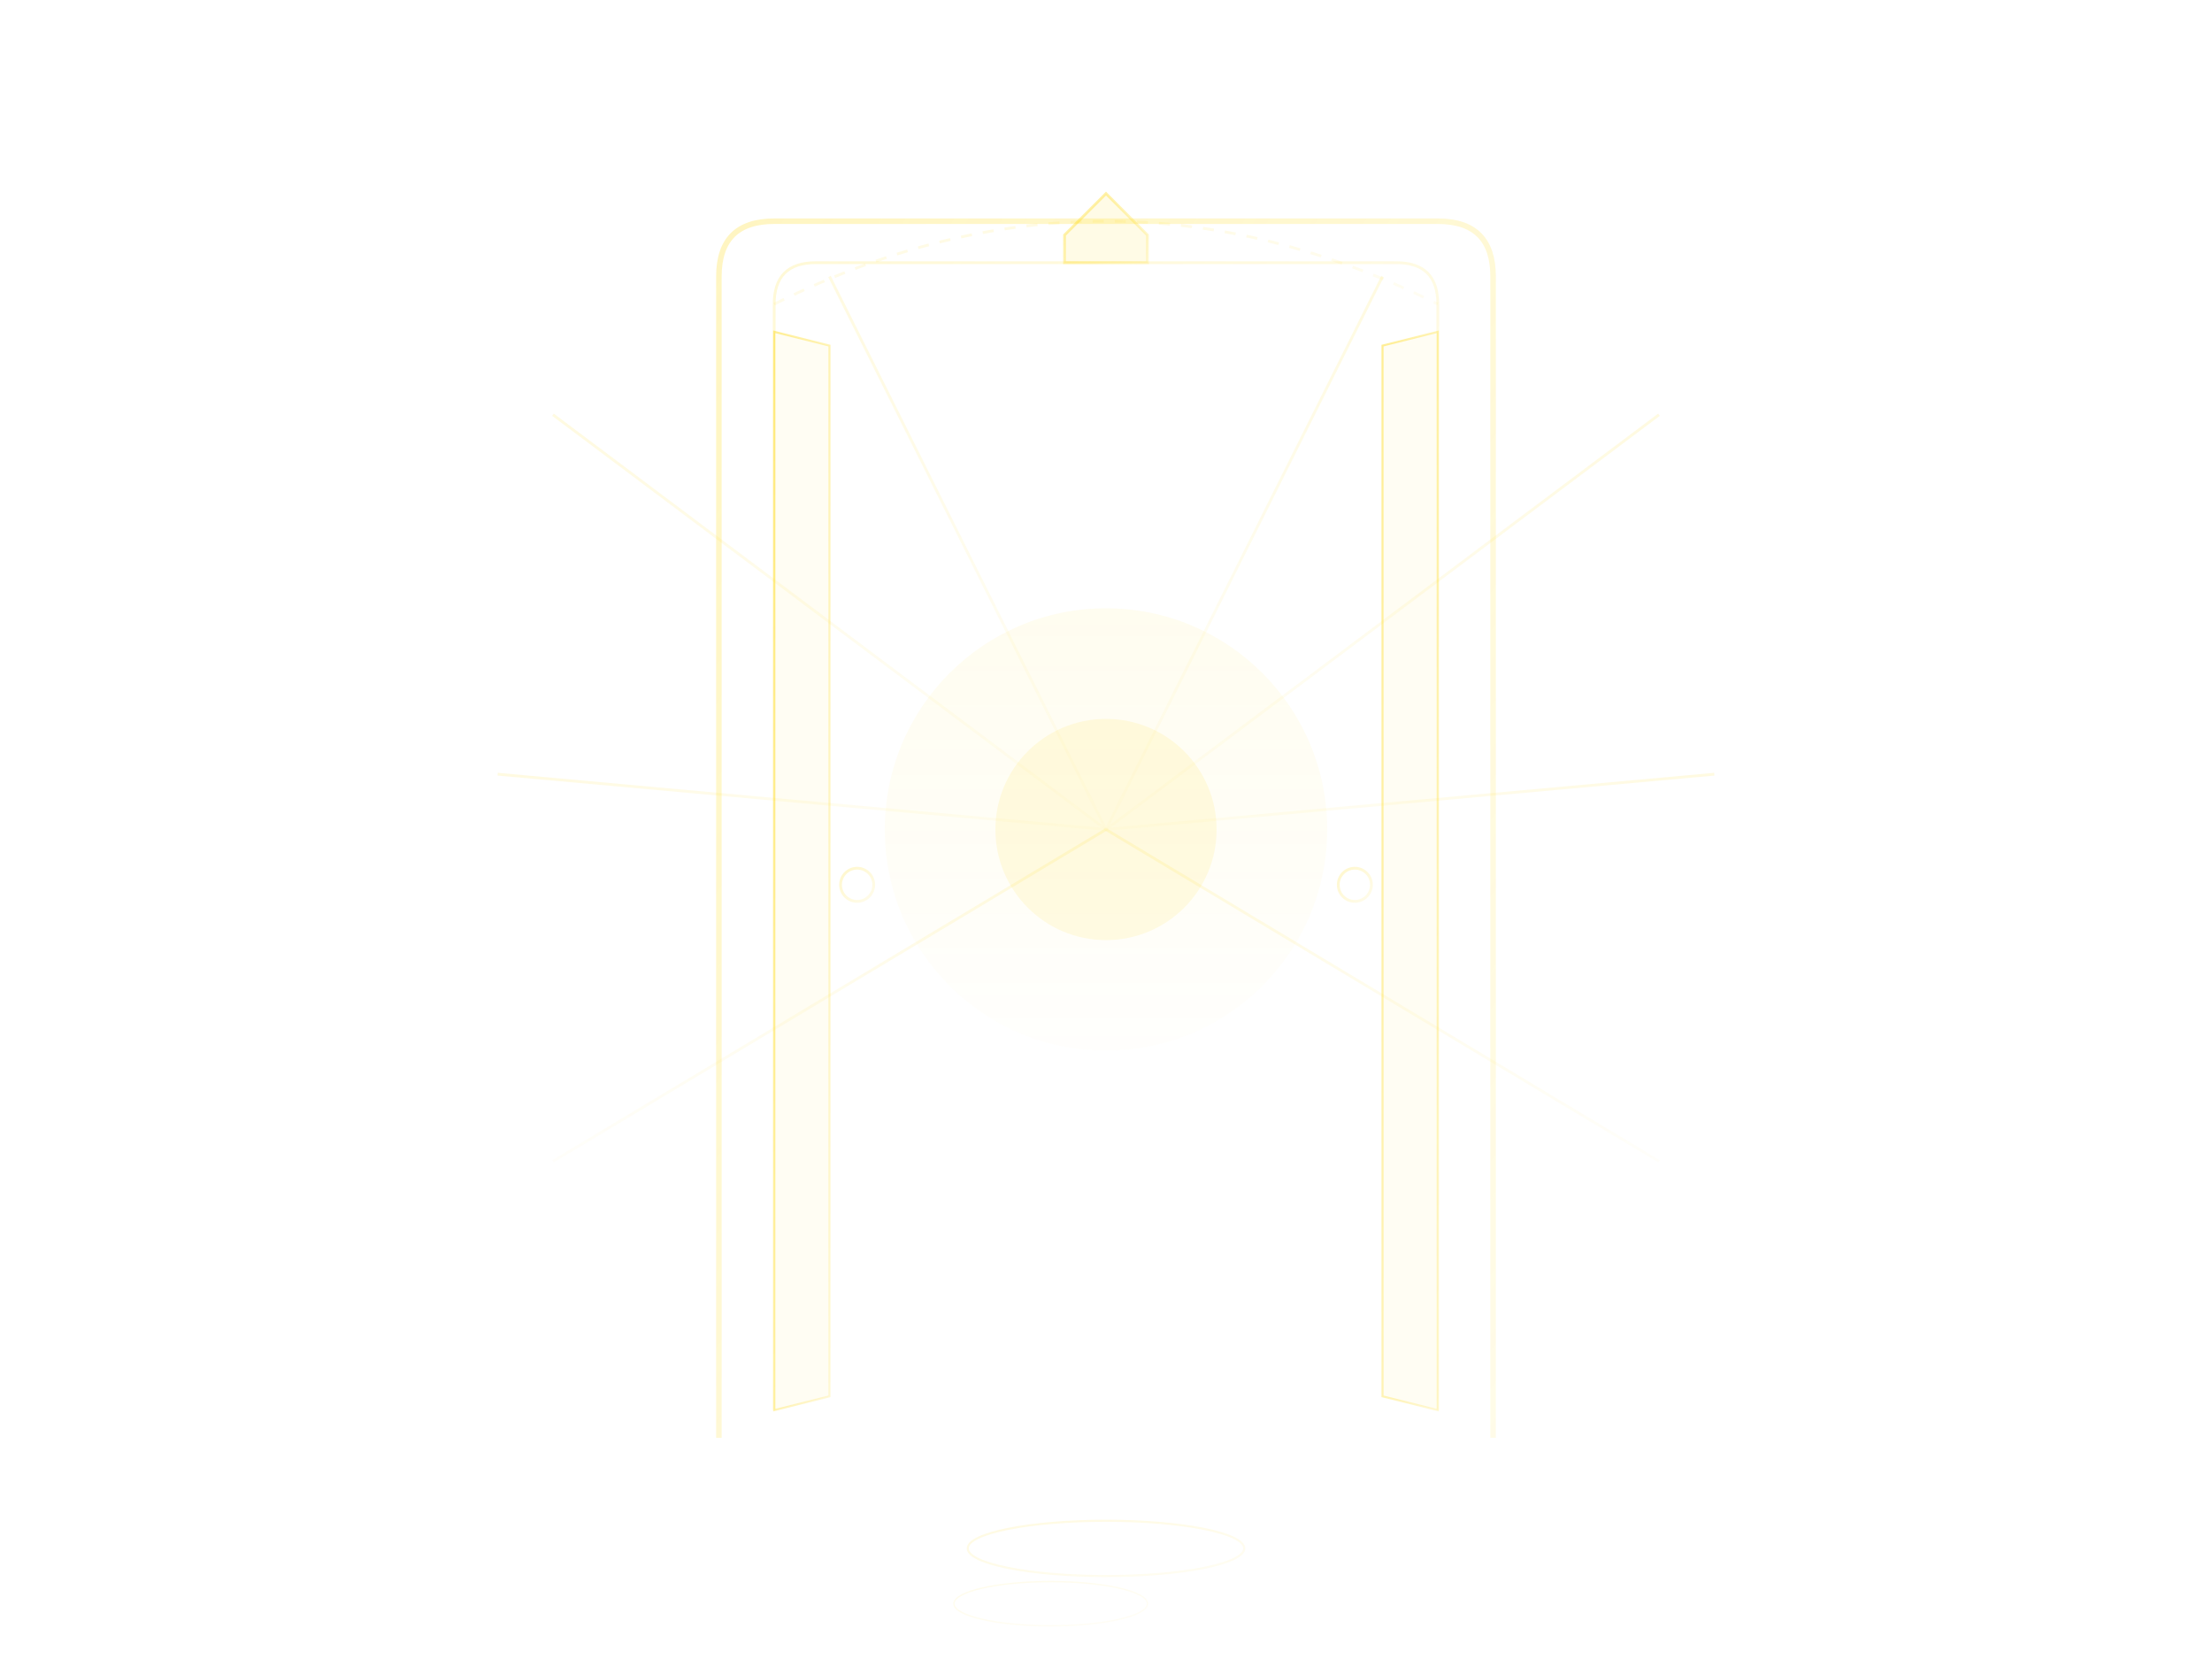
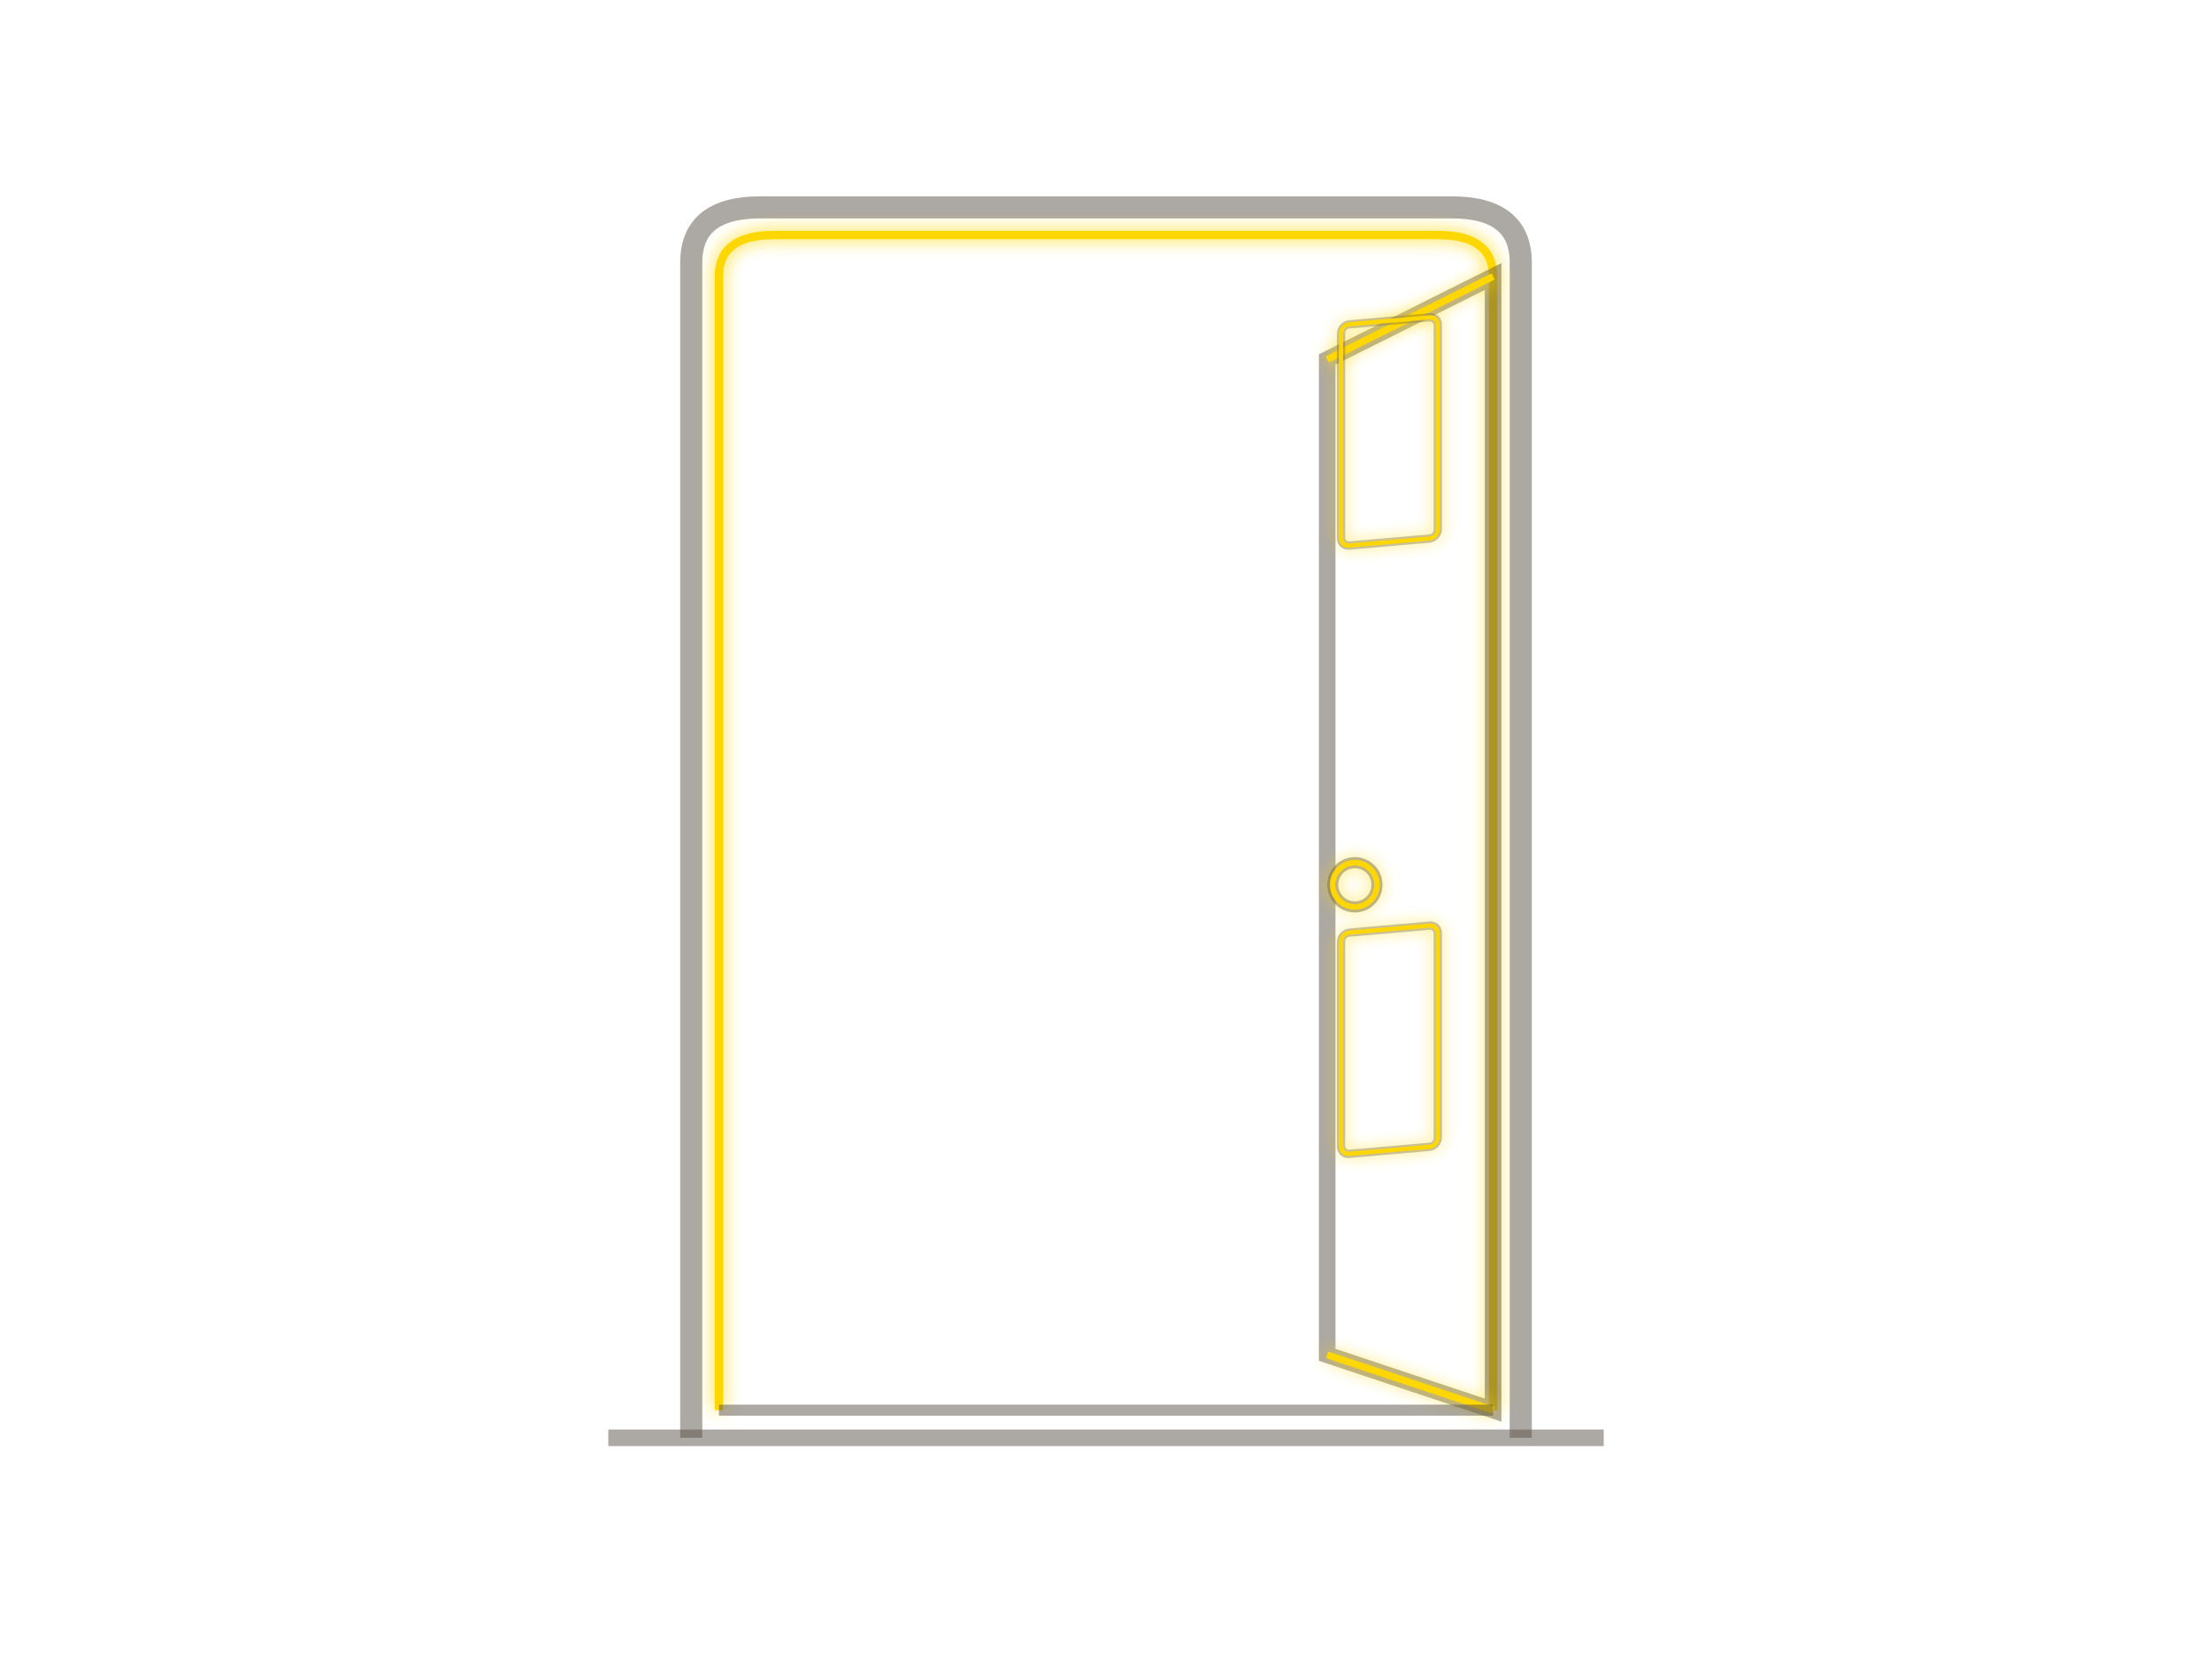
<svg xmlns="http://www.w3.org/2000/svg" viewBox="0 0 800 600" fill="none">
  <defs>
-     <linearGradient id="wireGrad" x1="0%" y1="0%" x2="100%" y2="100%">
-       <stop offset="0%" stop-color="#ffd700" stop-opacity="0.4" />
-       <stop offset="100%" stop-color="#ffd700" stop-opacity="0.15" />
-     </linearGradient>
-     <linearGradient id="lightGrad" x1="50%" y1="0%" x2="50%" y2="100%">
-       <stop offset="0%" stop-color="#ffd700" stop-opacity="0.3" />
-       <stop offset="100%" stop-color="#ffd700" stop-opacity="0.05" />
-     </linearGradient>
+     <filter id="glow" x="-50%" y="-50%" width="200%" height="200%">
+       <feGaussianBlur stdDeviation="3" result="blur" />
+       <feMerge>
+         <feMergeNode in="blur" />
+         <feMergeNode in="SourceGraphic" />
+       </feMerge>
+     </filter>
  </defs>
-   <path d="M260 520 L260 100 Q260 80 280 80 L520 80 Q540 80 540 100 L540 520" stroke="url(#wireGrad)" stroke-width="2" fill="none" opacity="0.6" />
-   <path d="M280 510 L280 110 Q280 95 295 95 L505 95 Q520 95 520 110 L520 510" stroke="url(#wireGrad)" stroke-width="1" fill="none" opacity="0.4" />
-   <path d="M280 110 Q400 50 520 110" stroke="url(#wireGrad)" stroke-width="1" stroke-dasharray="4 4" fill="none" opacity="0.3" />
-   <g stroke="url(#lightGrad)" stroke-width="1" opacity="0.4">
-     <line x1="400" y1="300" x2="200" y2="150" />
-     <line x1="400" y1="300" x2="180" y2="280" />
-     <line x1="400" y1="300" x2="200" y2="420" />
-     <line x1="400" y1="300" x2="600" y2="150" />
-     <line x1="400" y1="300" x2="620" y2="280" />
-     <line x1="400" y1="300" x2="600" y2="420" />
-     <line x1="400" y1="300" x2="400" y2="80" />
-     <line x1="400" y1="300" x2="300" y2="100" />
-     <line x1="400" y1="300" x2="500" y2="100" />
-   </g>
-   <line x1="220" y1="520" x2="580" y2="520" stroke="url(#wireGrad)" stroke-width="1.5" opacity="0.5" />
-   <line x1="240" y1="530" x2="560" y2="530" stroke="url(#wireGrad)" stroke-width="1" opacity="0.3" />
-   <path d="M280 510 L280 120 L300 125 L300 505 Z" stroke="url(#wireGrad)" stroke-width="0.75" fill="#ffd700" fill-opacity="0.05" />
-   <path d="M520 510 L520 120 L500 125 L500 505 Z" stroke="url(#wireGrad)" stroke-width="0.75" fill="#ffd700" fill-opacity="0.05" />
-   <circle cx="310" cy="320" r="6" stroke="url(#wireGrad)" stroke-width="1" fill="none" opacity="0.5" />
-   <circle cx="490" cy="320" r="6" stroke="url(#wireGrad)" stroke-width="1" fill="none" opacity="0.5" />
-   <path d="M385 85 L400 70 L415 85 L415 95 L385 95 Z" stroke="url(#wireGrad)" stroke-width="1" fill="#ffd700" fill-opacity="0.1" />
-   <ellipse cx="400" cy="560" rx="50" ry="10" stroke="url(#wireGrad)" stroke-width="0.75" fill="none" opacity="0.3" />
-   <ellipse cx="380" cy="580" rx="35" ry="8" stroke="url(#wireGrad)" stroke-width="0.5" fill="none" opacity="0.2" />
-   <circle cx="400" cy="300" r="80" fill="url(#lightGrad)" opacity="0.2" />
-   <circle cx="400" cy="300" r="40" fill="#ffd700" opacity="0.1" />
+   <path d="M250 520 L250 95 Q250 75 275 75 L525 75 Q550 75 550 95 L550 520" stroke="#5a5248" stroke-width="8" fill="none" opacity="0.5" />
+   <path d="M260 510 L260 100 Q260 85 280 85 L520 85 Q540 85 540 100 L540 510" stroke="#ffd700" stroke-width="3" fill="none" filter="url(#glow)" />
+   <line x1="220" y1="520" x2="580" y2="520" stroke="#5a5248" stroke-width="6" opacity="0.5" />
+   <line x1="220" y1="520" x2="580" y2="520" stroke="#ffd700" stroke-width="2.5" filter="url(#glow)" />
+   <path d="M540 510 L540 100 L480 130 L480 490 Z" stroke="#5a5248" stroke-width="6" fill="none" opacity="0.5" />
+   <line x1="540" y1="100" x2="540" y2="510" stroke="#ffd700" stroke-width="2.5" filter="url(#glow)" />
+   <line x1="540" y1="100" x2="480" y2="130" stroke="#ffd700" stroke-width="2.5" filter="url(#glow)" />
+   <line x1="480" y1="130" x2="480" y2="490" stroke="#ffd700" stroke-width="2.5" filter="url(#glow)" />
+   <line x1="480" y1="490" x2="540" y2="510" stroke="#ffd700" stroke-width="2.5" filter="url(#glow)" />
+   <circle cx="490" cy="320" r="8" stroke="#5a5248" stroke-width="4" fill="none" opacity="0.5" />
+   <circle cx="490" cy="320" r="8" stroke="#ffd700" stroke-width="2" fill="none" filter="url(#glow)" />
+   <rect x="485" y="160" width="35" height="80" rx="3" stroke="#5a5248" stroke-width="3" fill="none" opacity="0.4" transform="skewY(-5)" />
+   <rect x="485" y="160" width="35" height="80" rx="3" stroke="#ffd700" stroke-width="1.5" fill="none" filter="url(#glow)" transform="skewY(-5)" />
+   <rect x="485" y="380" width="35" height="80" rx="3" stroke="#5a5248" stroke-width="3" fill="none" opacity="0.4" transform="skewY(-5)" />
+   <rect x="485" y="380" width="35" height="80" rx="3" stroke="#ffd700" stroke-width="1.5" fill="none" filter="url(#glow)" transform="skewY(-5)" />
+   <line x1="260" y1="510" x2="540" y2="510" stroke="#5a5248" stroke-width="4" opacity="0.5" />
+   <line x1="260" y1="510" x2="540" y2="510" stroke="#ffd700" stroke-width="2" filter="url(#glow)" />
</svg>
